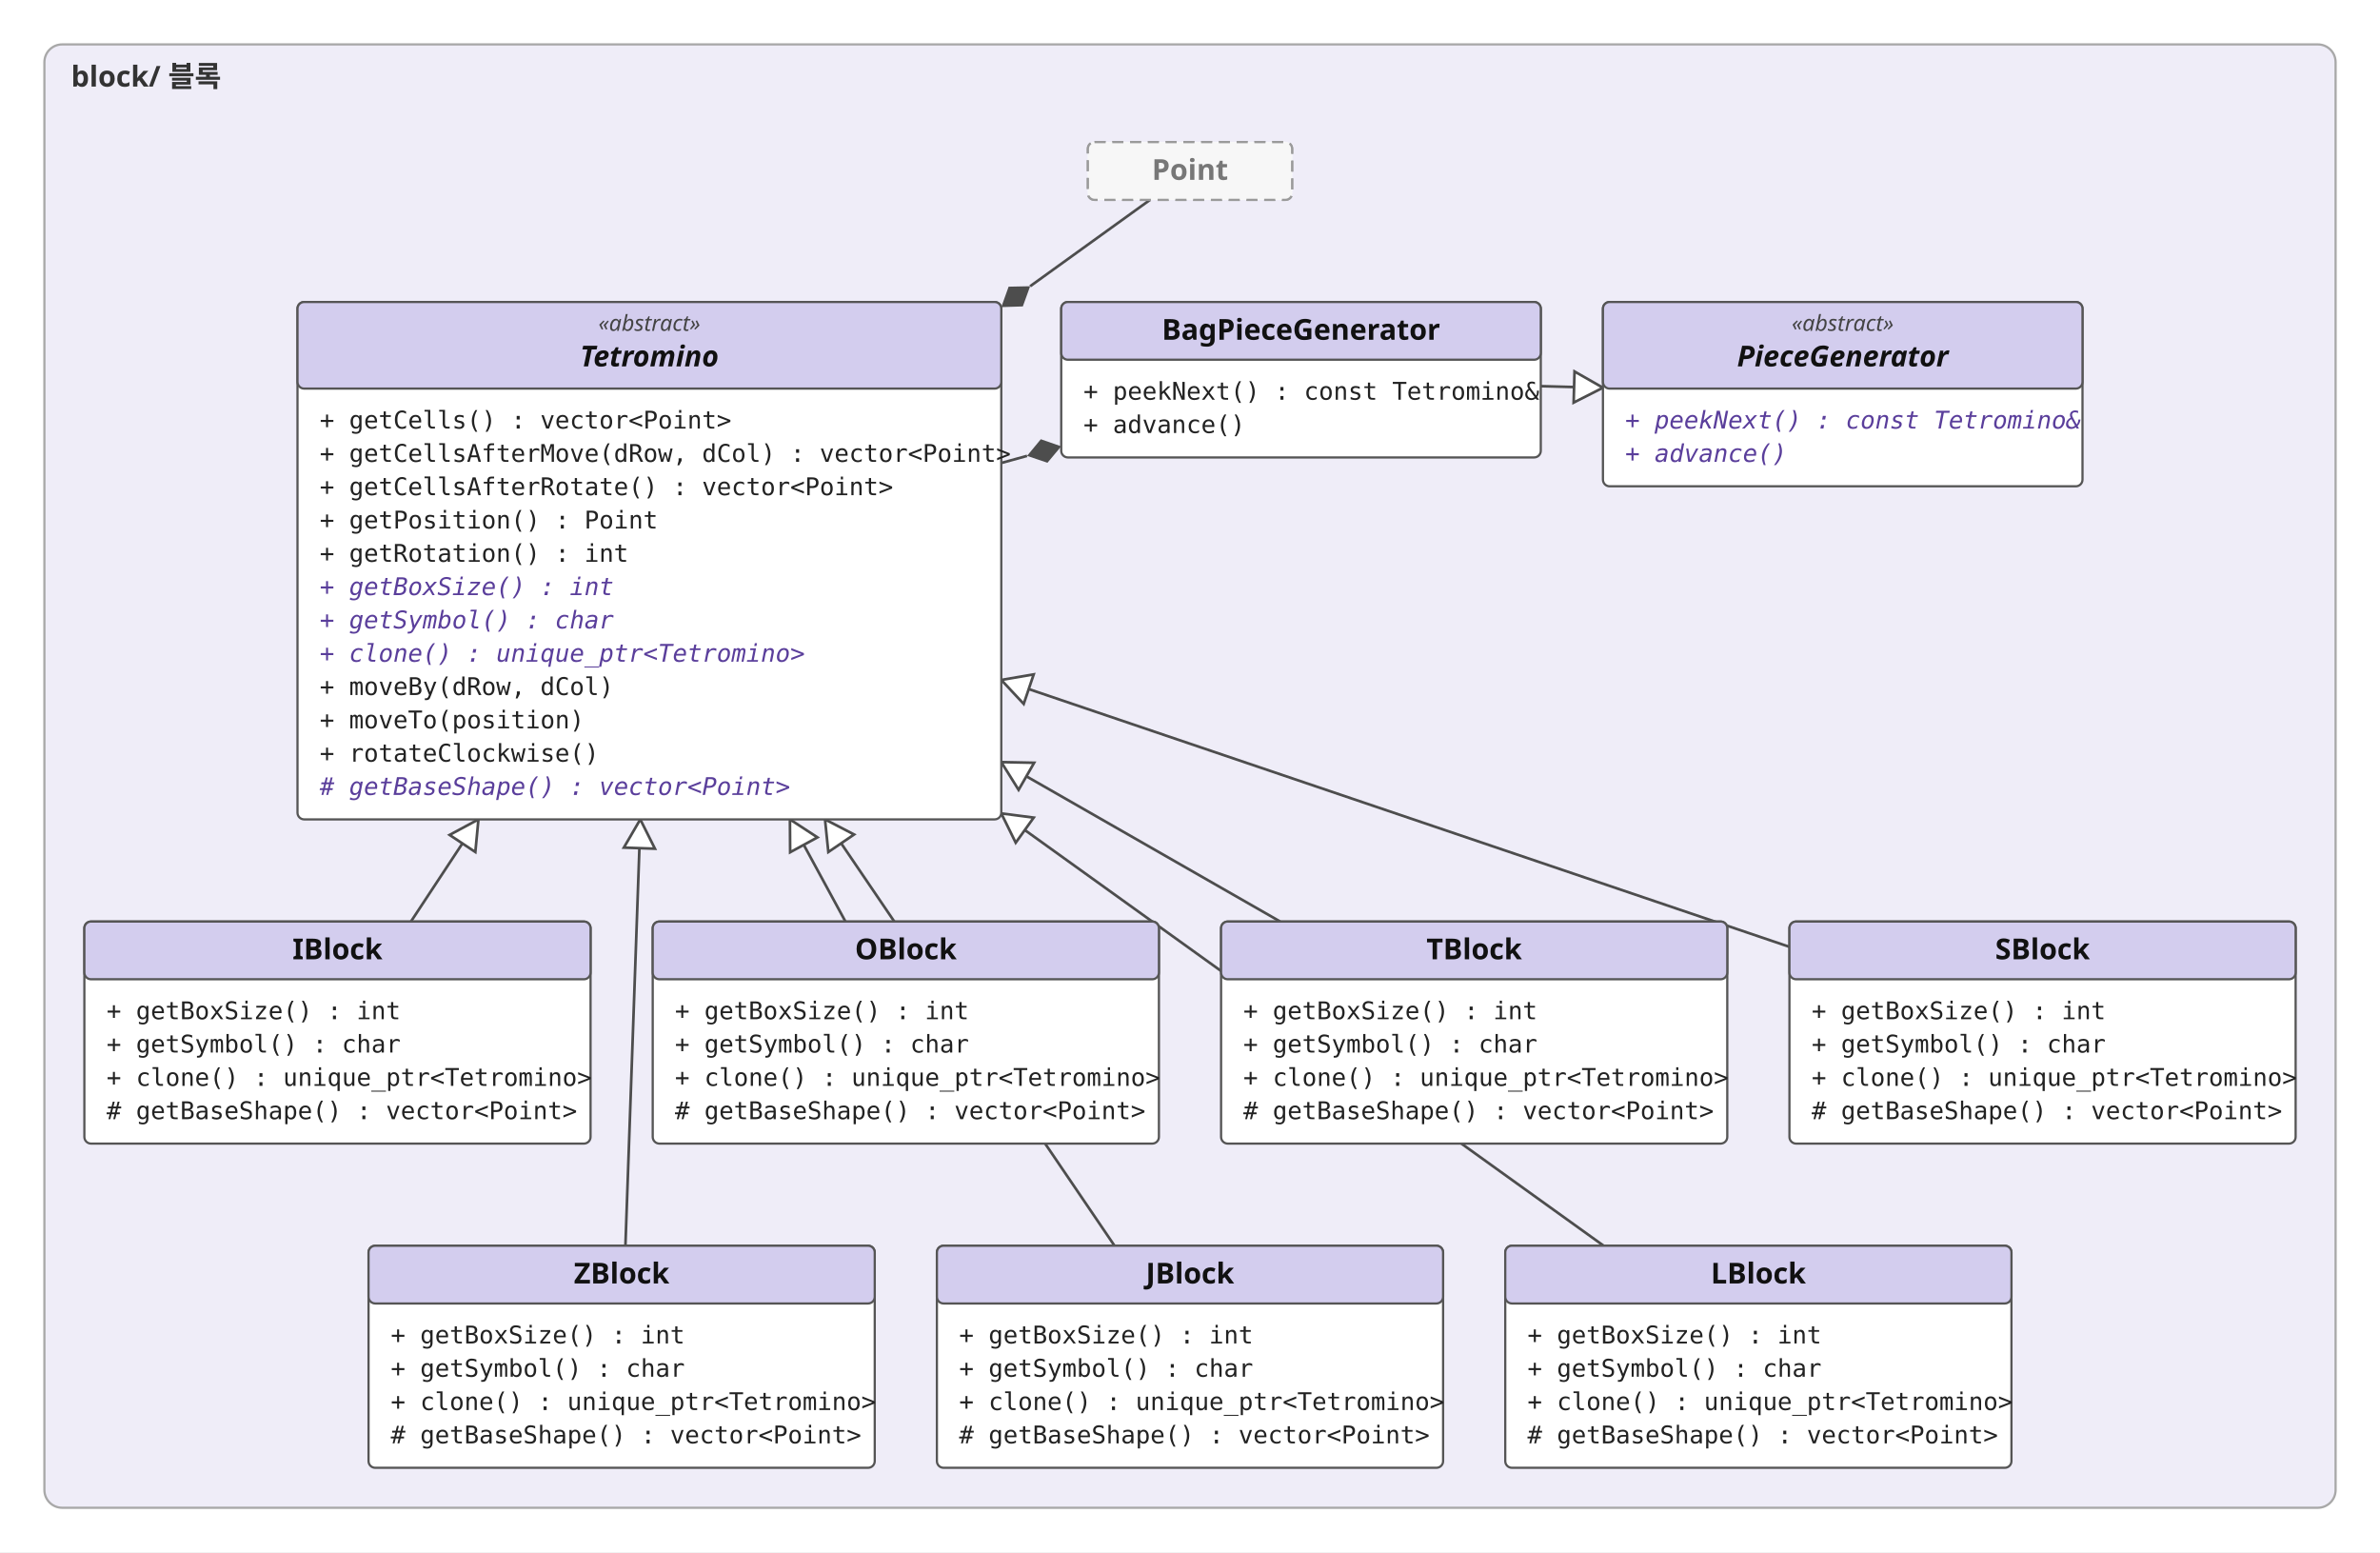
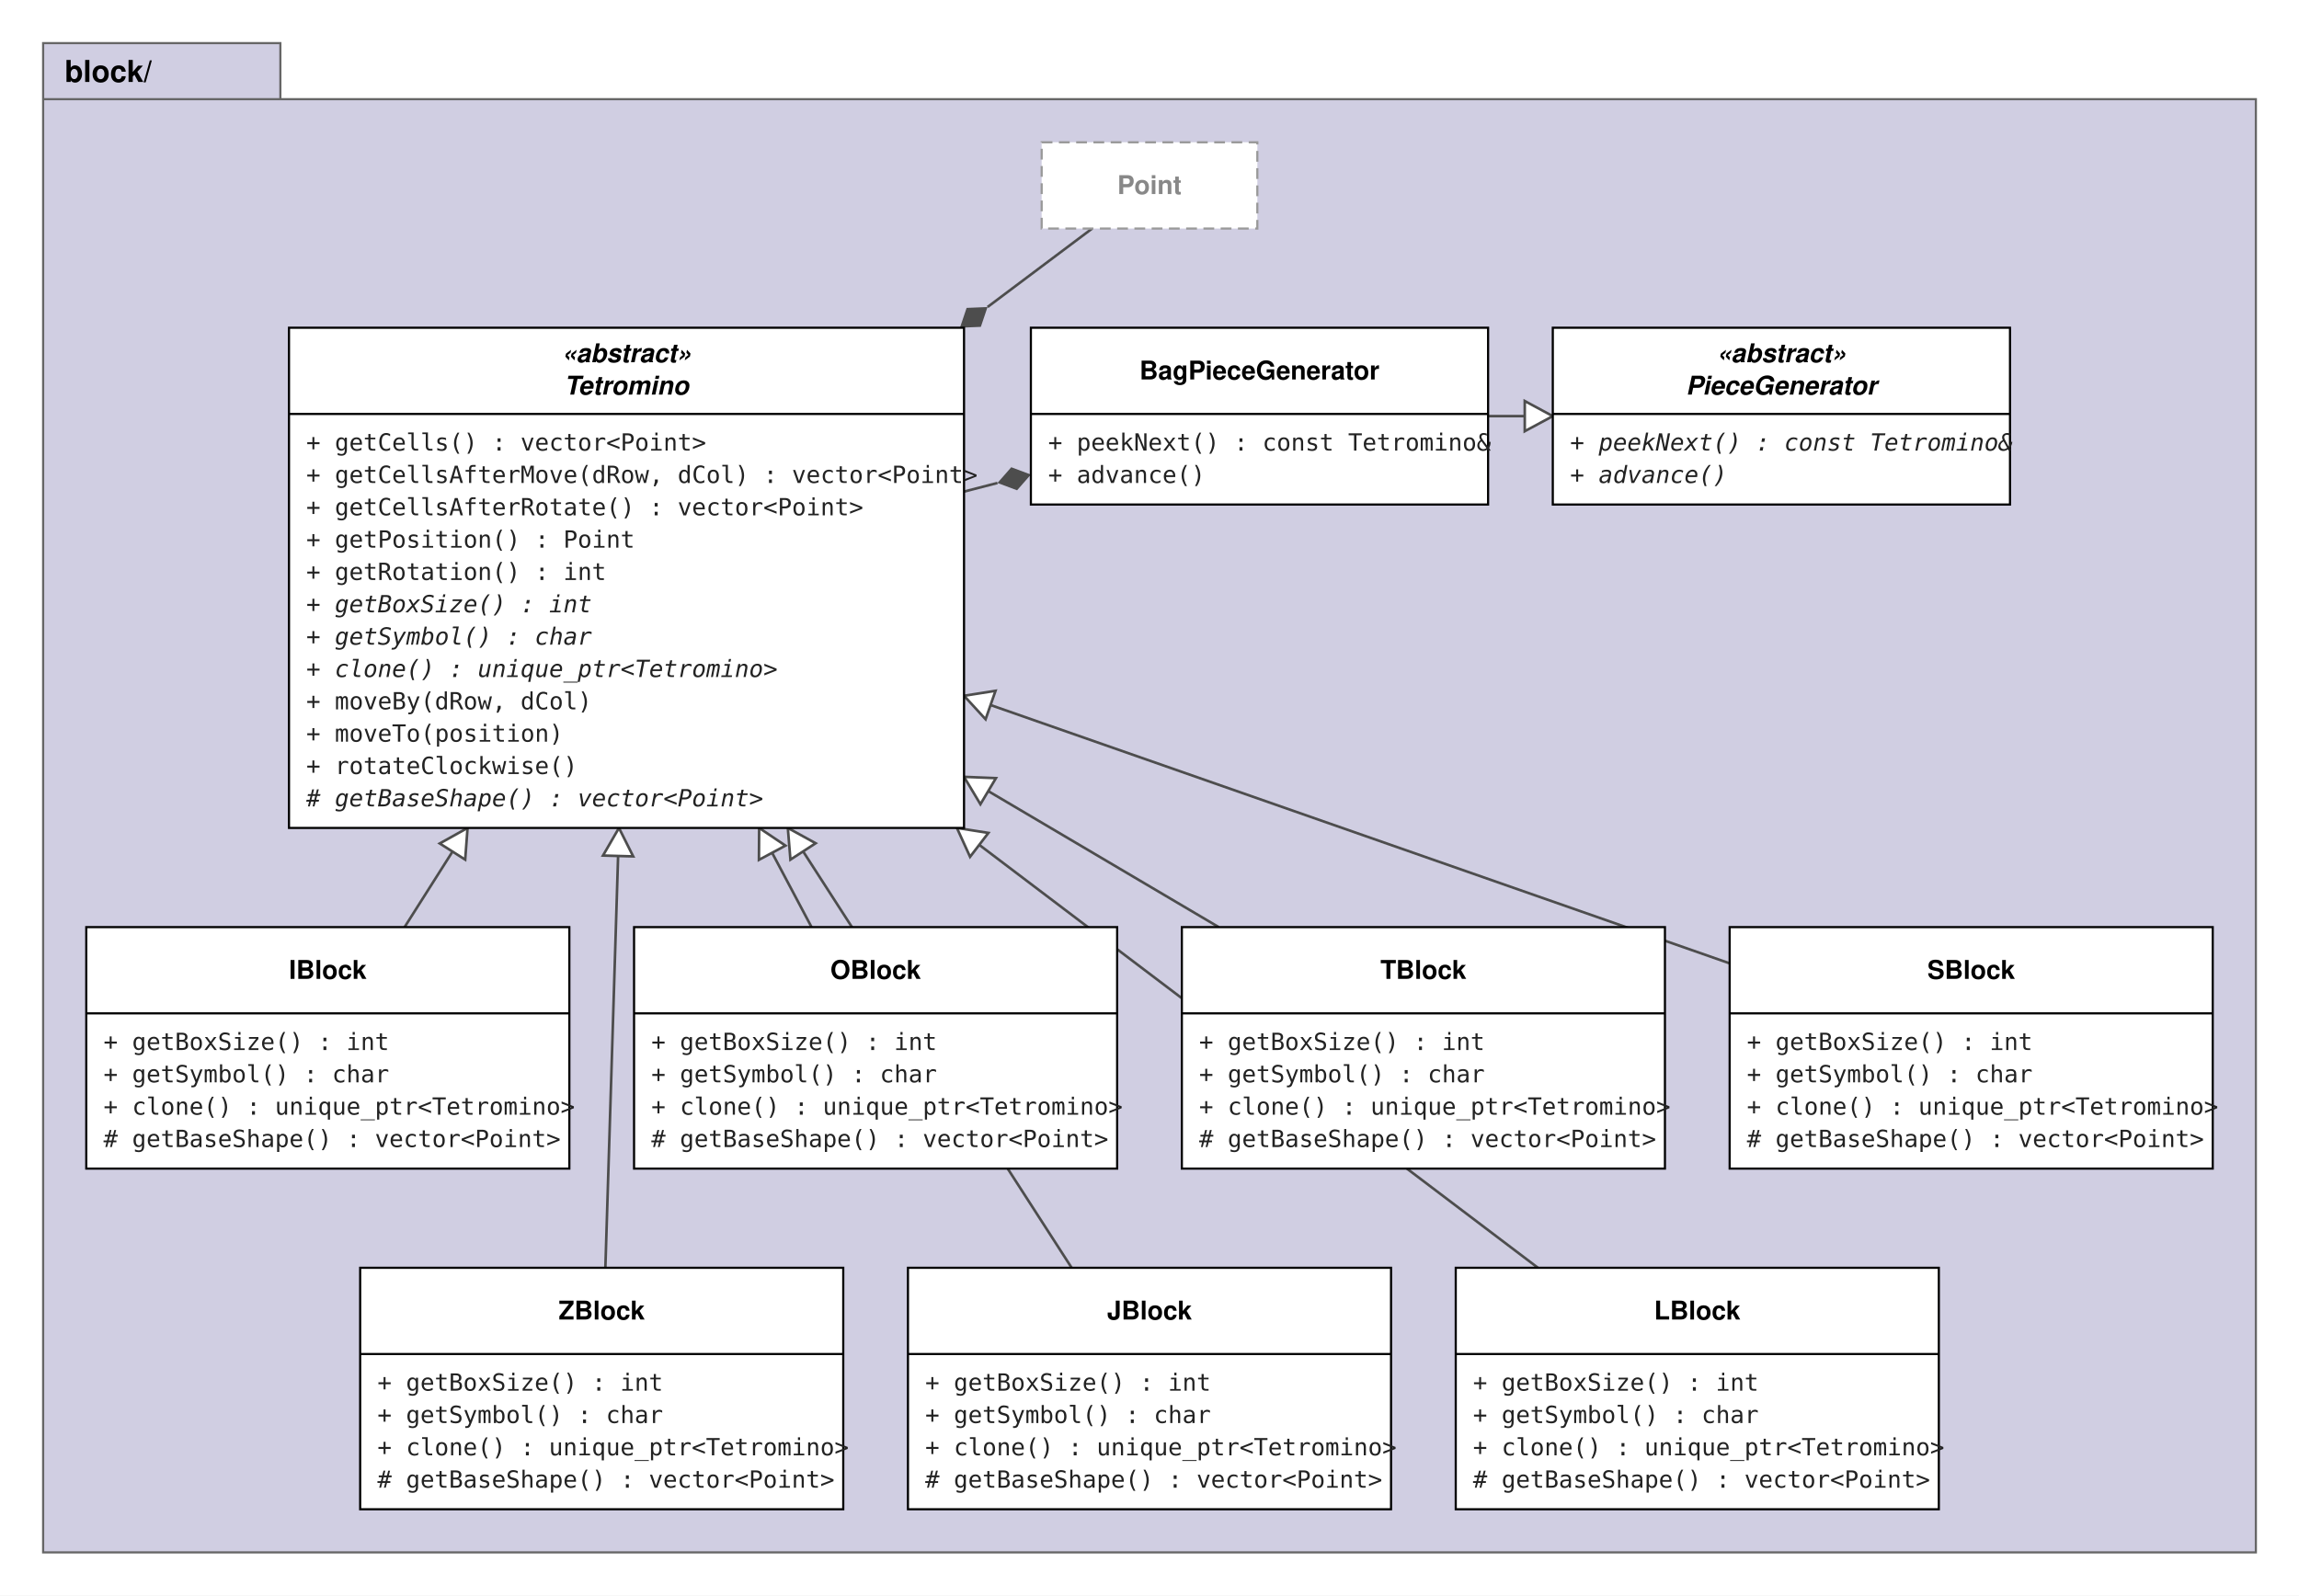
- <svg xmlns="http://www.w3.org/2000/svg" width="1072" height="699" viewBox="-20 -20 1072 699">
-   <rect x="-20" y="-20" width="1072" height="699" fill="#ffffff" />
-   <rect x="0" y="0" width="1032" height="659" rx="8" fill="#efedf8" stroke="#a8a8a8" />
-   <text x="12.0" y="19.0" font-family="'Malgun Gothic', 'Apple SD Gothic Neo', 'Noto Sans KR', sans-serif" font-size="13" font-weight="bold" font-style="normal" text-anchor="start" fill="#333">block/  블록</text>
-   <line x1="165.1" y1="395.0" x2="188.3" y2="359.8" stroke="#4d4d4d" stroke-width="1.2" />
-   <polygon points="195.5,349.0 194.1,363.7 182.5,356.0" fill="#ffffff" stroke="#4d4d4d" stroke-width="1.2" />
-   <line x1="360.8" y1="395.0" x2="342.0" y2="360.4" stroke="#4d4d4d" stroke-width="1.2" />
-   <polygon points="335.8,349.0 348.2,357.1 335.9,363.8" fill="#ffffff" stroke="#4d4d4d" stroke-width="1.2" />
-   <line x1="556.6" y1="395.0" x2="442.3" y2="329.6" stroke="#4d4d4d" stroke-width="1.2" />
-   <polygon points="431.0,323.2 445.8,323.5 438.8,335.7" fill="#ffffff" stroke="#4d4d4d" stroke-width="1.2" />
-   <line x1="786.0" y1="406.4" x2="443.3" y2="290.3" stroke="#4d4d4d" stroke-width="1.2" />
-   <polygon points="431.0,286.2 445.6,283.7 441.1,297.0" fill="#ffffff" stroke="#4d4d4d" stroke-width="1.2" />
-   <line x1="261.7" y1="541.0" x2="268.0" y2="362.0" stroke="#4d4d4d" stroke-width="1.2" />
-   <polygon points="268.4,349.0 275.0,362.2 261.0,361.7" fill="#ffffff" stroke="#4d4d4d" stroke-width="1.2" />
-   <line x1="482.0" y1="541.0" x2="358.9" y2="359.8" stroke="#4d4d4d" stroke-width="1.2" />
-   <polygon points="351.6,349.0 364.7,355.8 353.1,363.7" fill="#ffffff" stroke="#4d4d4d" stroke-width="1.2" />
-   <line x1="702.3" y1="541.0" x2="441.6" y2="353.8" stroke="#4d4d4d" stroke-width="1.2" />
-   <polygon points="431.0,346.3 445.6,348.2 437.5,359.5" fill="#ffffff" stroke="#4d4d4d" stroke-width="1.2" />
-   <line x1="674.0" y1="153.9" x2="689.0" y2="154.3" stroke="#4d4d4d" stroke-width="1.2" />
-   <polygon points="702.0,154.6 688.8,161.3 689.2,147.3" fill="#ffffff" stroke="#4d4d4d" stroke-width="1.2" />
-   <line x1="444.0" y1="108.9" x2="498.0" y2="70.0" stroke="#4d4d4d" stroke-width="1.2" />
-   <polygon points="431.0,118.3 440.7,118.0 444.0,108.9 434.3,109.1" fill="#4d4d4d" />
-   <line x1="442.6" y1="185.3" x2="431.0" y2="188.5" stroke="#4d4d4d" stroke-width="1.2" />
-   <polygon points="458.0,181.0 448.8,177.8 442.6,185.3 451.8,188.4" fill="#4d4d4d" />
-   <rect x="470" y="44" width="92" height="26" rx="3" fill="#ffffff" stroke="#9a9a9a" stroke-dasharray="5 3" />
-   <rect x="470" y="44" width="92" height="26" rx="3" fill="#f7f7f7" stroke="#9a9a9a" stroke-dasharray="5 3" />
-   <text x="516.0" y="61.0" font-family="'Malgun Gothic', 'Apple SD Gothic Neo', 'Noto Sans KR', sans-serif" font-size="13" font-weight="bold" font-style="normal" text-anchor="middle" fill="#777">Point</text>
-   <rect x="114" y="116" width="317" height="233" rx="3" fill="#ffffff" stroke="#555" />
-   <rect x="114" y="116" width="317" height="39" rx="3" fill="#d3cdee" stroke="#555" />
-   <text x="272.5" y="129.0" font-family="'Malgun Gothic', 'Apple SD Gothic Neo', 'Noto Sans KR', sans-serif" font-size="10" font-weight="normal" font-style="italic" text-anchor="middle" fill="#444">«abstract»</text>
-   <text x="272.5" y="145.0" font-family="'Malgun Gothic', 'Apple SD Gothic Neo', 'Noto Sans KR', sans-serif" font-size="13" font-weight="bold" font-style="italic" text-anchor="middle" fill="#111">Tetromino</text>
-   <text x="124.0" y="173.0" font-family="Consolas, Menlo, 'D2Coding', monospace" font-size="11" font-weight="normal" font-style="normal" text-anchor="start" fill="#222">+ getCells() : vector&lt;Point&gt;</text>
-   <text x="124.0" y="188.0" font-family="Consolas, Menlo, 'D2Coding', monospace" font-size="11" font-weight="normal" font-style="normal" text-anchor="start" fill="#222">+ getCellsAfterMove(dRow, dCol) : vector&lt;Point&gt;</text>
-   <text x="124.0" y="203.0" font-family="Consolas, Menlo, 'D2Coding', monospace" font-size="11" font-weight="normal" font-style="normal" text-anchor="start" fill="#222">+ getCellsAfterRotate() : vector&lt;Point&gt;</text>
-   <text x="124.0" y="218.0" font-family="Consolas, Menlo, 'D2Coding', monospace" font-size="11" font-weight="normal" font-style="normal" text-anchor="start" fill="#222">+ getPosition() : Point</text>
-   <text x="124.0" y="233.0" font-family="Consolas, Menlo, 'D2Coding', monospace" font-size="11" font-weight="normal" font-style="normal" text-anchor="start" fill="#222">+ getRotation() : int</text>
-   <text x="124.0" y="248.0" font-family="Consolas, Menlo, 'D2Coding', monospace" font-size="11" font-weight="normal" font-style="italic" text-anchor="start" fill="#5a3e9b">+ getBoxSize() : int</text>
-   <text x="124.0" y="263.0" font-family="Consolas, Menlo, 'D2Coding', monospace" font-size="11" font-weight="normal" font-style="italic" text-anchor="start" fill="#5a3e9b">+ getSymbol() : char</text>
-   <text x="124.0" y="278.0" font-family="Consolas, Menlo, 'D2Coding', monospace" font-size="11" font-weight="normal" font-style="italic" text-anchor="start" fill="#5a3e9b">+ clone() : unique_ptr&lt;Tetromino&gt;</text>
-   <text x="124.0" y="293.0" font-family="Consolas, Menlo, 'D2Coding', monospace" font-size="11" font-weight="normal" font-style="normal" text-anchor="start" fill="#222">+ moveBy(dRow, dCol)</text>
-   <text x="124.0" y="308.0" font-family="Consolas, Menlo, 'D2Coding', monospace" font-size="11" font-weight="normal" font-style="normal" text-anchor="start" fill="#222">+ moveTo(position)</text>
-   <text x="124.0" y="323.0" font-family="Consolas, Menlo, 'D2Coding', monospace" font-size="11" font-weight="normal" font-style="normal" text-anchor="start" fill="#222">+ rotateClockwise()</text>
-   <text x="124.0" y="338.0" font-family="Consolas, Menlo, 'D2Coding', monospace" font-size="11" font-weight="normal" font-style="italic" text-anchor="start" fill="#5a3e9b"># getBaseShape() : vector&lt;Point&gt;</text>
-   <rect x="458" y="116" width="216" height="70" rx="3" fill="#ffffff" stroke="#555" />
-   <rect x="458" y="116" width="216" height="26" rx="3" fill="#d3cdee" stroke="#555" />
-   <text x="566.0" y="133.0" font-family="'Malgun Gothic', 'Apple SD Gothic Neo', 'Noto Sans KR', sans-serif" font-size="13" font-weight="bold" font-style="normal" text-anchor="middle" fill="#111">BagPieceGenerator</text>
-   <text x="468.0" y="160.0" font-family="Consolas, Menlo, 'D2Coding', monospace" font-size="11" font-weight="normal" font-style="normal" text-anchor="start" fill="#222">+ peekNext() : const Tetromino&amp;</text>
-   <text x="468.0" y="175.0" font-family="Consolas, Menlo, 'D2Coding', monospace" font-size="11" font-weight="normal" font-style="normal" text-anchor="start" fill="#222">+ advance()</text>
-   <rect x="702" y="116" width="216" height="83" rx="3" fill="#ffffff" stroke="#555" />
-   <rect x="702" y="116" width="216" height="39" rx="3" fill="#d3cdee" stroke="#555" />
-   <text x="810.0" y="129.0" font-family="'Malgun Gothic', 'Apple SD Gothic Neo', 'Noto Sans KR', sans-serif" font-size="10" font-weight="normal" font-style="italic" text-anchor="middle" fill="#444">«abstract»</text>
-   <text x="810.0" y="145.0" font-family="'Malgun Gothic', 'Apple SD Gothic Neo', 'Noto Sans KR', sans-serif" font-size="13" font-weight="bold" font-style="italic" text-anchor="middle" fill="#111">PieceGenerator</text>
-   <text x="712.0" y="173.0" font-family="Consolas, Menlo, 'D2Coding', monospace" font-size="11" font-weight="normal" font-style="italic" text-anchor="start" fill="#5a3e9b">+ peekNext() : const Tetromino&amp;</text>
-   <text x="712.0" y="188.0" font-family="Consolas, Menlo, 'D2Coding', monospace" font-size="11" font-weight="normal" font-style="italic" text-anchor="start" fill="#5a3e9b">+ advance()</text>
-   <rect x="18" y="395" width="228" height="100" rx="3" fill="#ffffff" stroke="#555" />
-   <rect x="18" y="395" width="228" height="26" rx="3" fill="#d3cdee" stroke="#555" />
-   <text x="132.0" y="412.0" font-family="'Malgun Gothic', 'Apple SD Gothic Neo', 'Noto Sans KR', sans-serif" font-size="13" font-weight="bold" font-style="normal" text-anchor="middle" fill="#111">IBlock</text>
-   <text x="28.0" y="439.0" font-family="Consolas, Menlo, 'D2Coding', monospace" font-size="11" font-weight="normal" font-style="normal" text-anchor="start" fill="#222">+ getBoxSize() : int</text>
-   <text x="28.0" y="454.0" font-family="Consolas, Menlo, 'D2Coding', monospace" font-size="11" font-weight="normal" font-style="normal" text-anchor="start" fill="#222">+ getSymbol() : char</text>
-   <text x="28.0" y="469.0" font-family="Consolas, Menlo, 'D2Coding', monospace" font-size="11" font-weight="normal" font-style="normal" text-anchor="start" fill="#222">+ clone() : unique_ptr&lt;Tetromino&gt;</text>
-   <text x="28.0" y="484.0" font-family="Consolas, Menlo, 'D2Coding', monospace" font-size="11" font-weight="normal" font-style="normal" text-anchor="start" fill="#222"># getBaseShape() : vector&lt;Point&gt;</text>
-   <rect x="274" y="395" width="228" height="100" rx="3" fill="#ffffff" stroke="#555" />
-   <rect x="274" y="395" width="228" height="26" rx="3" fill="#d3cdee" stroke="#555" />
-   <text x="388.0" y="412.0" font-family="'Malgun Gothic', 'Apple SD Gothic Neo', 'Noto Sans KR', sans-serif" font-size="13" font-weight="bold" font-style="normal" text-anchor="middle" fill="#111">OBlock</text>
-   <text x="284.0" y="439.0" font-family="Consolas, Menlo, 'D2Coding', monospace" font-size="11" font-weight="normal" font-style="normal" text-anchor="start" fill="#222">+ getBoxSize() : int</text>
-   <text x="284.0" y="454.0" font-family="Consolas, Menlo, 'D2Coding', monospace" font-size="11" font-weight="normal" font-style="normal" text-anchor="start" fill="#222">+ getSymbol() : char</text>
-   <text x="284.0" y="469.0" font-family="Consolas, Menlo, 'D2Coding', monospace" font-size="11" font-weight="normal" font-style="normal" text-anchor="start" fill="#222">+ clone() : unique_ptr&lt;Tetromino&gt;</text>
-   <text x="284.0" y="484.0" font-family="Consolas, Menlo, 'D2Coding', monospace" font-size="11" font-weight="normal" font-style="normal" text-anchor="start" fill="#222"># getBaseShape() : vector&lt;Point&gt;</text>
-   <rect x="530" y="395" width="228" height="100" rx="3" fill="#ffffff" stroke="#555" />
-   <rect x="530" y="395" width="228" height="26" rx="3" fill="#d3cdee" stroke="#555" />
-   <text x="644.0" y="412.0" font-family="'Malgun Gothic', 'Apple SD Gothic Neo', 'Noto Sans KR', sans-serif" font-size="13" font-weight="bold" font-style="normal" text-anchor="middle" fill="#111">TBlock</text>
-   <text x="540.0" y="439.0" font-family="Consolas, Menlo, 'D2Coding', monospace" font-size="11" font-weight="normal" font-style="normal" text-anchor="start" fill="#222">+ getBoxSize() : int</text>
-   <text x="540.0" y="454.0" font-family="Consolas, Menlo, 'D2Coding', monospace" font-size="11" font-weight="normal" font-style="normal" text-anchor="start" fill="#222">+ getSymbol() : char</text>
-   <text x="540.0" y="469.0" font-family="Consolas, Menlo, 'D2Coding', monospace" font-size="11" font-weight="normal" font-style="normal" text-anchor="start" fill="#222">+ clone() : unique_ptr&lt;Tetromino&gt;</text>
-   <text x="540.0" y="484.0" font-family="Consolas, Menlo, 'D2Coding', monospace" font-size="11" font-weight="normal" font-style="normal" text-anchor="start" fill="#222"># getBaseShape() : vector&lt;Point&gt;</text>
-   <rect x="786" y="395" width="228" height="100" rx="3" fill="#ffffff" stroke="#555" />
-   <rect x="786" y="395" width="228" height="26" rx="3" fill="#d3cdee" stroke="#555" />
-   <text x="900.0" y="412.0" font-family="'Malgun Gothic', 'Apple SD Gothic Neo', 'Noto Sans KR', sans-serif" font-size="13" font-weight="bold" font-style="normal" text-anchor="middle" fill="#111">SBlock</text>
-   <text x="796.0" y="439.0" font-family="Consolas, Menlo, 'D2Coding', monospace" font-size="11" font-weight="normal" font-style="normal" text-anchor="start" fill="#222">+ getBoxSize() : int</text>
-   <text x="796.0" y="454.0" font-family="Consolas, Menlo, 'D2Coding', monospace" font-size="11" font-weight="normal" font-style="normal" text-anchor="start" fill="#222">+ getSymbol() : char</text>
-   <text x="796.0" y="469.0" font-family="Consolas, Menlo, 'D2Coding', monospace" font-size="11" font-weight="normal" font-style="normal" text-anchor="start" fill="#222">+ clone() : unique_ptr&lt;Tetromino&gt;</text>
-   <text x="796.0" y="484.0" font-family="Consolas, Menlo, 'D2Coding', monospace" font-size="11" font-weight="normal" font-style="normal" text-anchor="start" fill="#222"># getBaseShape() : vector&lt;Point&gt;</text>
-   <rect x="146" y="541" width="228" height="100" rx="3" fill="#ffffff" stroke="#555" />
-   <rect x="146" y="541" width="228" height="26" rx="3" fill="#d3cdee" stroke="#555" />
-   <text x="260.0" y="558.0" font-family="'Malgun Gothic', 'Apple SD Gothic Neo', 'Noto Sans KR', sans-serif" font-size="13" font-weight="bold" font-style="normal" text-anchor="middle" fill="#111">ZBlock</text>
-   <text x="156.0" y="585.0" font-family="Consolas, Menlo, 'D2Coding', monospace" font-size="11" font-weight="normal" font-style="normal" text-anchor="start" fill="#222">+ getBoxSize() : int</text>
-   <text x="156.0" y="600.0" font-family="Consolas, Menlo, 'D2Coding', monospace" font-size="11" font-weight="normal" font-style="normal" text-anchor="start" fill="#222">+ getSymbol() : char</text>
-   <text x="156.0" y="615.0" font-family="Consolas, Menlo, 'D2Coding', monospace" font-size="11" font-weight="normal" font-style="normal" text-anchor="start" fill="#222">+ clone() : unique_ptr&lt;Tetromino&gt;</text>
-   <text x="156.0" y="630.0" font-family="Consolas, Menlo, 'D2Coding', monospace" font-size="11" font-weight="normal" font-style="normal" text-anchor="start" fill="#222"># getBaseShape() : vector&lt;Point&gt;</text>
-   <rect x="402" y="541" width="228" height="100" rx="3" fill="#ffffff" stroke="#555" />
-   <rect x="402" y="541" width="228" height="26" rx="3" fill="#d3cdee" stroke="#555" />
-   <text x="516.0" y="558.0" font-family="'Malgun Gothic', 'Apple SD Gothic Neo', 'Noto Sans KR', sans-serif" font-size="13" font-weight="bold" font-style="normal" text-anchor="middle" fill="#111">JBlock</text>
-   <text x="412.0" y="585.0" font-family="Consolas, Menlo, 'D2Coding', monospace" font-size="11" font-weight="normal" font-style="normal" text-anchor="start" fill="#222">+ getBoxSize() : int</text>
-   <text x="412.0" y="600.0" font-family="Consolas, Menlo, 'D2Coding', monospace" font-size="11" font-weight="normal" font-style="normal" text-anchor="start" fill="#222">+ getSymbol() : char</text>
-   <text x="412.0" y="615.0" font-family="Consolas, Menlo, 'D2Coding', monospace" font-size="11" font-weight="normal" font-style="normal" text-anchor="start" fill="#222">+ clone() : unique_ptr&lt;Tetromino&gt;</text>
-   <text x="412.0" y="630.0" font-family="Consolas, Menlo, 'D2Coding', monospace" font-size="11" font-weight="normal" font-style="normal" text-anchor="start" fill="#222"># getBaseShape() : vector&lt;Point&gt;</text>
-   <rect x="658" y="541" width="228" height="100" rx="3" fill="#ffffff" stroke="#555" />
-   <rect x="658" y="541" width="228" height="26" rx="3" fill="#d3cdee" stroke="#555" />
-   <text x="772.0" y="558.0" font-family="'Malgun Gothic', 'Apple SD Gothic Neo', 'Noto Sans KR', sans-serif" font-size="13" font-weight="bold" font-style="normal" text-anchor="middle" fill="#111">LBlock</text>
-   <text x="668.0" y="585.0" font-family="Consolas, Menlo, 'D2Coding', monospace" font-size="11" font-weight="normal" font-style="normal" text-anchor="start" fill="#222">+ getBoxSize() : int</text>
-   <text x="668.0" y="600.0" font-family="Consolas, Menlo, 'D2Coding', monospace" font-size="11" font-weight="normal" font-style="normal" text-anchor="start" fill="#222">+ getSymbol() : char</text>
-   <text x="668.0" y="615.0" font-family="Consolas, Menlo, 'D2Coding', monospace" font-size="11" font-weight="normal" font-style="normal" text-anchor="start" fill="#222">+ clone() : unique_ptr&lt;Tetromino&gt;</text>
-   <text x="668.0" y="630.0" font-family="Consolas, Menlo, 'D2Coding', monospace" font-size="11" font-weight="normal" font-style="normal" text-anchor="start" fill="#222"># getBaseShape() : vector&lt;Point&gt;</text>
+ <svg xmlns="http://www.w3.org/2000/svg" width="1066" height="740" viewBox="-20 -20 1066 740">
+   <rect x="-20" y="-20" width="1066" height="740" fill="#ffffff" />
+   <path d="M 0 0 L 110 0 L 110 26 L 1026 26 L 1026 700 L 0 700 Z" fill="#d0cee2" stroke="none" />
+   <path d="M 0 26 L 0 0 L 110 0 L 110 26 M 0 26 L 1026 26 L 1026 700 L 0 700 Z" fill="none" stroke="#666666" />
+   <text x="10.0" y="18.0" font-family="Helvetica, Arial, 'Malgun Gothic', 'Apple SD Gothic Neo', sans-serif" font-size="14" font-weight="bold" font-style="normal" text-anchor="start" fill="#000000">block/</text>
+   <line x1="167.6" y1="410.0" x2="189.8" y2="375.0" stroke="#4d4d4d" stroke-width="1.2" />
+   <polygon points="196.8,364.0 195.7,378.7 183.9,371.2" fill="#ffffff" stroke="#4d4d4d" stroke-width="1.2" />
+   <line x1="356.3" y1="410.0" x2="338.0" y2="375.5" stroke="#4d4d4d" stroke-width="1.2" />
+   <polygon points="332.0,364.0 344.2,372.2 331.9,378.8" fill="#ffffff" stroke="#4d4d4d" stroke-width="1.2" />
+   <line x1="545.1" y1="410.0" x2="438.2" y2="346.9" stroke="#4d4d4d" stroke-width="1.2" />
+   <polygon points="427.0,340.3 441.8,340.9 434.6,353.0" fill="#ffffff" stroke="#4d4d4d" stroke-width="1.2" />
+   <line x1="782.0" y1="426.8" x2="439.3" y2="307.0" stroke="#4d4d4d" stroke-width="1.2" />
+   <polygon points="427.0,302.7 441.6,300.4 437.0,313.6" fill="#ffffff" stroke="#4d4d4d" stroke-width="1.2" />
+   <line x1="260.7" y1="568.0" x2="266.6" y2="377.0" stroke="#4d4d4d" stroke-width="1.2" />
+   <polygon points="267.0,364.0 273.6,377.2 259.6,376.8" fill="#ffffff" stroke="#4d4d4d" stroke-width="1.2" />
+   <line x1="476.9" y1="568.0" x2="352.4" y2="374.9" stroke="#4d4d4d" stroke-width="1.2" />
+   <polygon points="345.3,364.0 358.2,371.1 346.5,378.7" fill="#ffffff" stroke="#4d4d4d" stroke-width="1.2" />
+   <line x1="693.1" y1="568.0" x2="434.0" y2="371.8" stroke="#4d4d4d" stroke-width="1.2" />
+   <polygon points="423.7,364.0 438.3,366.3 429.8,377.4" fill="#ffffff" stroke="#4d4d4d" stroke-width="1.2" />
+   <line x1="670.0" y1="173.0" x2="687.0" y2="173.0" stroke="#4d4d4d" stroke-width="1.2" />
+   <polygon points="700.0,173.0 687.0,180.0 687.0,166.0" fill="#ffffff" stroke="#4d4d4d" stroke-width="1.2" />
+   <line x1="437.9" y1="122.4" x2="486.4" y2="86.0" stroke="#4d4d4d" stroke-width="1.2" />
+   <polygon points="425.1,132.0 434.8,131.6 437.9,122.4 428.2,122.8" fill="#4d4d4d" />
+   <line x1="442.5" y1="204.0" x2="427.0" y2="208.0" stroke="#4d4d4d" stroke-width="1.2" />
+   <polygon points="458.0,200.1 448.9,196.7 442.5,204.0 451.6,207.4" fill="#4d4d4d" />
+   <rect x="463" y="46" width="100" height="40" fill="#ffffff" stroke="#999999" stroke-dasharray="5 3" />
+   <text x="513.0" y="70.0" font-family="Helvetica, Arial, 'Malgun Gothic', 'Apple SD Gothic Neo', sans-serif" font-size="12" font-weight="bold" font-style="normal" text-anchor="middle" fill="#888888">Point</text>
+   <rect x="114" y="132" width="313" height="232" fill="#ffffff" stroke="#000000" />
+   <line x1="114" y1="172" x2="427" y2="172" stroke="#000000" />
+   <text x="270.5" y="148.0" font-family="Helvetica, Arial, 'Malgun Gothic', 'Apple SD Gothic Neo', sans-serif" font-size="12" font-weight="bold" font-style="italic" text-anchor="middle" fill="#000000">«abstract»</text>
+   <text x="270.5" y="163.0" font-family="Helvetica, Arial, 'Malgun Gothic', 'Apple SD Gothic Neo', sans-serif" font-size="12" font-weight="bold" font-style="italic" text-anchor="middle" fill="#000000">Tetromino</text>
+   <text x="122.0" y="189.0" font-family="Consolas, Menlo, 'D2Coding', monospace" font-size="11" font-weight="normal" font-style="normal" text-anchor="start" fill="#222">+ getCells() : vector&lt;Point&gt;</text>
+   <text x="122.0" y="204.0" font-family="Consolas, Menlo, 'D2Coding', monospace" font-size="11" font-weight="normal" font-style="normal" text-anchor="start" fill="#222">+ getCellsAfterMove(dRow, dCol) : vector&lt;Point&gt;</text>
+   <text x="122.0" y="219.0" font-family="Consolas, Menlo, 'D2Coding', monospace" font-size="11" font-weight="normal" font-style="normal" text-anchor="start" fill="#222">+ getCellsAfterRotate() : vector&lt;Point&gt;</text>
+   <text x="122.0" y="234.0" font-family="Consolas, Menlo, 'D2Coding', monospace" font-size="11" font-weight="normal" font-style="normal" text-anchor="start" fill="#222">+ getPosition() : Point</text>
+   <text x="122.0" y="249.0" font-family="Consolas, Menlo, 'D2Coding', monospace" font-size="11" font-weight="normal" font-style="normal" text-anchor="start" fill="#222">+ getRotation() : int</text>
+   <text x="122.0" y="264.0" font-family="Consolas, Menlo, 'D2Coding', monospace" font-size="11" font-weight="normal" font-style="italic" text-anchor="start" fill="#222">+ getBoxSize() : int</text>
+   <text x="122.0" y="279.0" font-family="Consolas, Menlo, 'D2Coding', monospace" font-size="11" font-weight="normal" font-style="italic" text-anchor="start" fill="#222">+ getSymbol() : char</text>
+   <text x="122.0" y="294.0" font-family="Consolas, Menlo, 'D2Coding', monospace" font-size="11" font-weight="normal" font-style="italic" text-anchor="start" fill="#222">+ clone() : unique_ptr&lt;Tetromino&gt;</text>
+   <text x="122.0" y="309.0" font-family="Consolas, Menlo, 'D2Coding', monospace" font-size="11" font-weight="normal" font-style="normal" text-anchor="start" fill="#222">+ moveBy(dRow, dCol)</text>
+   <text x="122.0" y="324.0" font-family="Consolas, Menlo, 'D2Coding', monospace" font-size="11" font-weight="normal" font-style="normal" text-anchor="start" fill="#222">+ moveTo(position)</text>
+   <text x="122.0" y="339.0" font-family="Consolas, Menlo, 'D2Coding', monospace" font-size="11" font-weight="normal" font-style="normal" text-anchor="start" fill="#222">+ rotateClockwise()</text>
+   <text x="122.0" y="354.0" font-family="Consolas, Menlo, 'D2Coding', monospace" font-size="11" font-weight="normal" font-style="italic" text-anchor="start" fill="#222"># getBaseShape() : vector&lt;Point&gt;</text>
+   <rect x="458" y="132" width="212" height="82" fill="#ffffff" stroke="#000000" />
+   <line x1="458" y1="172" x2="670" y2="172" stroke="#000000" />
+   <text x="564.0" y="156.0" font-family="Helvetica, Arial, 'Malgun Gothic', 'Apple SD Gothic Neo', sans-serif" font-size="12" font-weight="bold" font-style="normal" text-anchor="middle" fill="#000000">BagPieceGenerator</text>
+   <text x="466.0" y="189.0" font-family="Consolas, Menlo, 'D2Coding', monospace" font-size="11" font-weight="normal" font-style="normal" text-anchor="start" fill="#222">+ peekNext() : const Tetromino&amp;</text>
+   <text x="466.0" y="204.0" font-family="Consolas, Menlo, 'D2Coding', monospace" font-size="11" font-weight="normal" font-style="normal" text-anchor="start" fill="#222">+ advance()</text>
+   <rect x="700" y="132" width="212" height="82" fill="#ffffff" stroke="#000000" />
+   <line x1="700" y1="172" x2="912" y2="172" stroke="#000000" />
+   <text x="806.0" y="148.0" font-family="Helvetica, Arial, 'Malgun Gothic', 'Apple SD Gothic Neo', sans-serif" font-size="12" font-weight="bold" font-style="italic" text-anchor="middle" fill="#000000">«abstract»</text>
+   <text x="806.0" y="163.0" font-family="Helvetica, Arial, 'Malgun Gothic', 'Apple SD Gothic Neo', sans-serif" font-size="12" font-weight="bold" font-style="italic" text-anchor="middle" fill="#000000">PieceGenerator</text>
+   <text x="708.0" y="189.0" font-family="Consolas, Menlo, 'D2Coding', monospace" font-size="11" font-weight="normal" font-style="italic" text-anchor="start" fill="#222">+ peekNext() : const Tetromino&amp;</text>
+   <text x="708.0" y="204.0" font-family="Consolas, Menlo, 'D2Coding', monospace" font-size="11" font-weight="normal" font-style="italic" text-anchor="start" fill="#222">+ advance()</text>
+   <rect x="20" y="410" width="224" height="112" fill="#ffffff" stroke="#000000" />
+   <line x1="20" y1="450" x2="244" y2="450" stroke="#000000" />
+   <text x="132.0" y="434.0" font-family="Helvetica, Arial, 'Malgun Gothic', 'Apple SD Gothic Neo', sans-serif" font-size="12" font-weight="bold" font-style="normal" text-anchor="middle" fill="#000000">IBlock</text>
+   <text x="28.0" y="467.0" font-family="Consolas, Menlo, 'D2Coding', monospace" font-size="11" font-weight="normal" font-style="normal" text-anchor="start" fill="#222">+ getBoxSize() : int</text>
+   <text x="28.0" y="482.0" font-family="Consolas, Menlo, 'D2Coding', monospace" font-size="11" font-weight="normal" font-style="normal" text-anchor="start" fill="#222">+ getSymbol() : char</text>
+   <text x="28.0" y="497.0" font-family="Consolas, Menlo, 'D2Coding', monospace" font-size="11" font-weight="normal" font-style="normal" text-anchor="start" fill="#222">+ clone() : unique_ptr&lt;Tetromino&gt;</text>
+   <text x="28.0" y="512.0" font-family="Consolas, Menlo, 'D2Coding', monospace" font-size="11" font-weight="normal" font-style="normal" text-anchor="start" fill="#222"># getBaseShape() : vector&lt;Point&gt;</text>
+   <rect x="274" y="410" width="224" height="112" fill="#ffffff" stroke="#000000" />
+   <line x1="274" y1="450" x2="498" y2="450" stroke="#000000" />
+   <text x="386.0" y="434.0" font-family="Helvetica, Arial, 'Malgun Gothic', 'Apple SD Gothic Neo', sans-serif" font-size="12" font-weight="bold" font-style="normal" text-anchor="middle" fill="#000000">OBlock</text>
+   <text x="282.0" y="467.0" font-family="Consolas, Menlo, 'D2Coding', monospace" font-size="11" font-weight="normal" font-style="normal" text-anchor="start" fill="#222">+ getBoxSize() : int</text>
+   <text x="282.0" y="482.0" font-family="Consolas, Menlo, 'D2Coding', monospace" font-size="11" font-weight="normal" font-style="normal" text-anchor="start" fill="#222">+ getSymbol() : char</text>
+   <text x="282.0" y="497.0" font-family="Consolas, Menlo, 'D2Coding', monospace" font-size="11" font-weight="normal" font-style="normal" text-anchor="start" fill="#222">+ clone() : unique_ptr&lt;Tetromino&gt;</text>
+   <text x="282.0" y="512.0" font-family="Consolas, Menlo, 'D2Coding', monospace" font-size="11" font-weight="normal" font-style="normal" text-anchor="start" fill="#222"># getBaseShape() : vector&lt;Point&gt;</text>
+   <rect x="528" y="410" width="224" height="112" fill="#ffffff" stroke="#000000" />
+   <line x1="528" y1="450" x2="752" y2="450" stroke="#000000" />
+   <text x="640.0" y="434.0" font-family="Helvetica, Arial, 'Malgun Gothic', 'Apple SD Gothic Neo', sans-serif" font-size="12" font-weight="bold" font-style="normal" text-anchor="middle" fill="#000000">TBlock</text>
+   <text x="536.0" y="467.0" font-family="Consolas, Menlo, 'D2Coding', monospace" font-size="11" font-weight="normal" font-style="normal" text-anchor="start" fill="#222">+ getBoxSize() : int</text>
+   <text x="536.0" y="482.0" font-family="Consolas, Menlo, 'D2Coding', monospace" font-size="11" font-weight="normal" font-style="normal" text-anchor="start" fill="#222">+ getSymbol() : char</text>
+   <text x="536.0" y="497.0" font-family="Consolas, Menlo, 'D2Coding', monospace" font-size="11" font-weight="normal" font-style="normal" text-anchor="start" fill="#222">+ clone() : unique_ptr&lt;Tetromino&gt;</text>
+   <text x="536.0" y="512.0" font-family="Consolas, Menlo, 'D2Coding', monospace" font-size="11" font-weight="normal" font-style="normal" text-anchor="start" fill="#222"># getBaseShape() : vector&lt;Point&gt;</text>
+   <rect x="782" y="410" width="224" height="112" fill="#ffffff" stroke="#000000" />
+   <line x1="782" y1="450" x2="1006" y2="450" stroke="#000000" />
+   <text x="894.0" y="434.0" font-family="Helvetica, Arial, 'Malgun Gothic', 'Apple SD Gothic Neo', sans-serif" font-size="12" font-weight="bold" font-style="normal" text-anchor="middle" fill="#000000">SBlock</text>
+   <text x="790.0" y="467.0" font-family="Consolas, Menlo, 'D2Coding', monospace" font-size="11" font-weight="normal" font-style="normal" text-anchor="start" fill="#222">+ getBoxSize() : int</text>
+   <text x="790.0" y="482.0" font-family="Consolas, Menlo, 'D2Coding', monospace" font-size="11" font-weight="normal" font-style="normal" text-anchor="start" fill="#222">+ getSymbol() : char</text>
+   <text x="790.0" y="497.0" font-family="Consolas, Menlo, 'D2Coding', monospace" font-size="11" font-weight="normal" font-style="normal" text-anchor="start" fill="#222">+ clone() : unique_ptr&lt;Tetromino&gt;</text>
+   <text x="790.0" y="512.0" font-family="Consolas, Menlo, 'D2Coding', monospace" font-size="11" font-weight="normal" font-style="normal" text-anchor="start" fill="#222"># getBaseShape() : vector&lt;Point&gt;</text>
+   <rect x="147" y="568" width="224" height="112" fill="#ffffff" stroke="#000000" />
+   <line x1="147" y1="608" x2="371" y2="608" stroke="#000000" />
+   <text x="259.0" y="592.0" font-family="Helvetica, Arial, 'Malgun Gothic', 'Apple SD Gothic Neo', sans-serif" font-size="12" font-weight="bold" font-style="normal" text-anchor="middle" fill="#000000">ZBlock</text>
+   <text x="155.0" y="625.0" font-family="Consolas, Menlo, 'D2Coding', monospace" font-size="11" font-weight="normal" font-style="normal" text-anchor="start" fill="#222">+ getBoxSize() : int</text>
+   <text x="155.0" y="640.0" font-family="Consolas, Menlo, 'D2Coding', monospace" font-size="11" font-weight="normal" font-style="normal" text-anchor="start" fill="#222">+ getSymbol() : char</text>
+   <text x="155.0" y="655.0" font-family="Consolas, Menlo, 'D2Coding', monospace" font-size="11" font-weight="normal" font-style="normal" text-anchor="start" fill="#222">+ clone() : unique_ptr&lt;Tetromino&gt;</text>
+   <text x="155.0" y="670.0" font-family="Consolas, Menlo, 'D2Coding', monospace" font-size="11" font-weight="normal" font-style="normal" text-anchor="start" fill="#222"># getBaseShape() : vector&lt;Point&gt;</text>
+   <rect x="401" y="568" width="224" height="112" fill="#ffffff" stroke="#000000" />
+   <line x1="401" y1="608" x2="625" y2="608" stroke="#000000" />
+   <text x="513.0" y="592.0" font-family="Helvetica, Arial, 'Malgun Gothic', 'Apple SD Gothic Neo', sans-serif" font-size="12" font-weight="bold" font-style="normal" text-anchor="middle" fill="#000000">JBlock</text>
+   <text x="409.0" y="625.0" font-family="Consolas, Menlo, 'D2Coding', monospace" font-size="11" font-weight="normal" font-style="normal" text-anchor="start" fill="#222">+ getBoxSize() : int</text>
+   <text x="409.0" y="640.0" font-family="Consolas, Menlo, 'D2Coding', monospace" font-size="11" font-weight="normal" font-style="normal" text-anchor="start" fill="#222">+ getSymbol() : char</text>
+   <text x="409.0" y="655.0" font-family="Consolas, Menlo, 'D2Coding', monospace" font-size="11" font-weight="normal" font-style="normal" text-anchor="start" fill="#222">+ clone() : unique_ptr&lt;Tetromino&gt;</text>
+   <text x="409.0" y="670.0" font-family="Consolas, Menlo, 'D2Coding', monospace" font-size="11" font-weight="normal" font-style="normal" text-anchor="start" fill="#222"># getBaseShape() : vector&lt;Point&gt;</text>
+   <rect x="655" y="568" width="224" height="112" fill="#ffffff" stroke="#000000" />
+   <line x1="655" y1="608" x2="879" y2="608" stroke="#000000" />
+   <text x="767.0" y="592.0" font-family="Helvetica, Arial, 'Malgun Gothic', 'Apple SD Gothic Neo', sans-serif" font-size="12" font-weight="bold" font-style="normal" text-anchor="middle" fill="#000000">LBlock</text>
+   <text x="663.0" y="625.0" font-family="Consolas, Menlo, 'D2Coding', monospace" font-size="11" font-weight="normal" font-style="normal" text-anchor="start" fill="#222">+ getBoxSize() : int</text>
+   <text x="663.0" y="640.0" font-family="Consolas, Menlo, 'D2Coding', monospace" font-size="11" font-weight="normal" font-style="normal" text-anchor="start" fill="#222">+ getSymbol() : char</text>
+   <text x="663.0" y="655.0" font-family="Consolas, Menlo, 'D2Coding', monospace" font-size="11" font-weight="normal" font-style="normal" text-anchor="start" fill="#222">+ clone() : unique_ptr&lt;Tetromino&gt;</text>
+   <text x="663.0" y="670.0" font-family="Consolas, Menlo, 'D2Coding', monospace" font-size="11" font-weight="normal" font-style="normal" text-anchor="start" fill="#222"># getBaseShape() : vector&lt;Point&gt;</text>
</svg>
